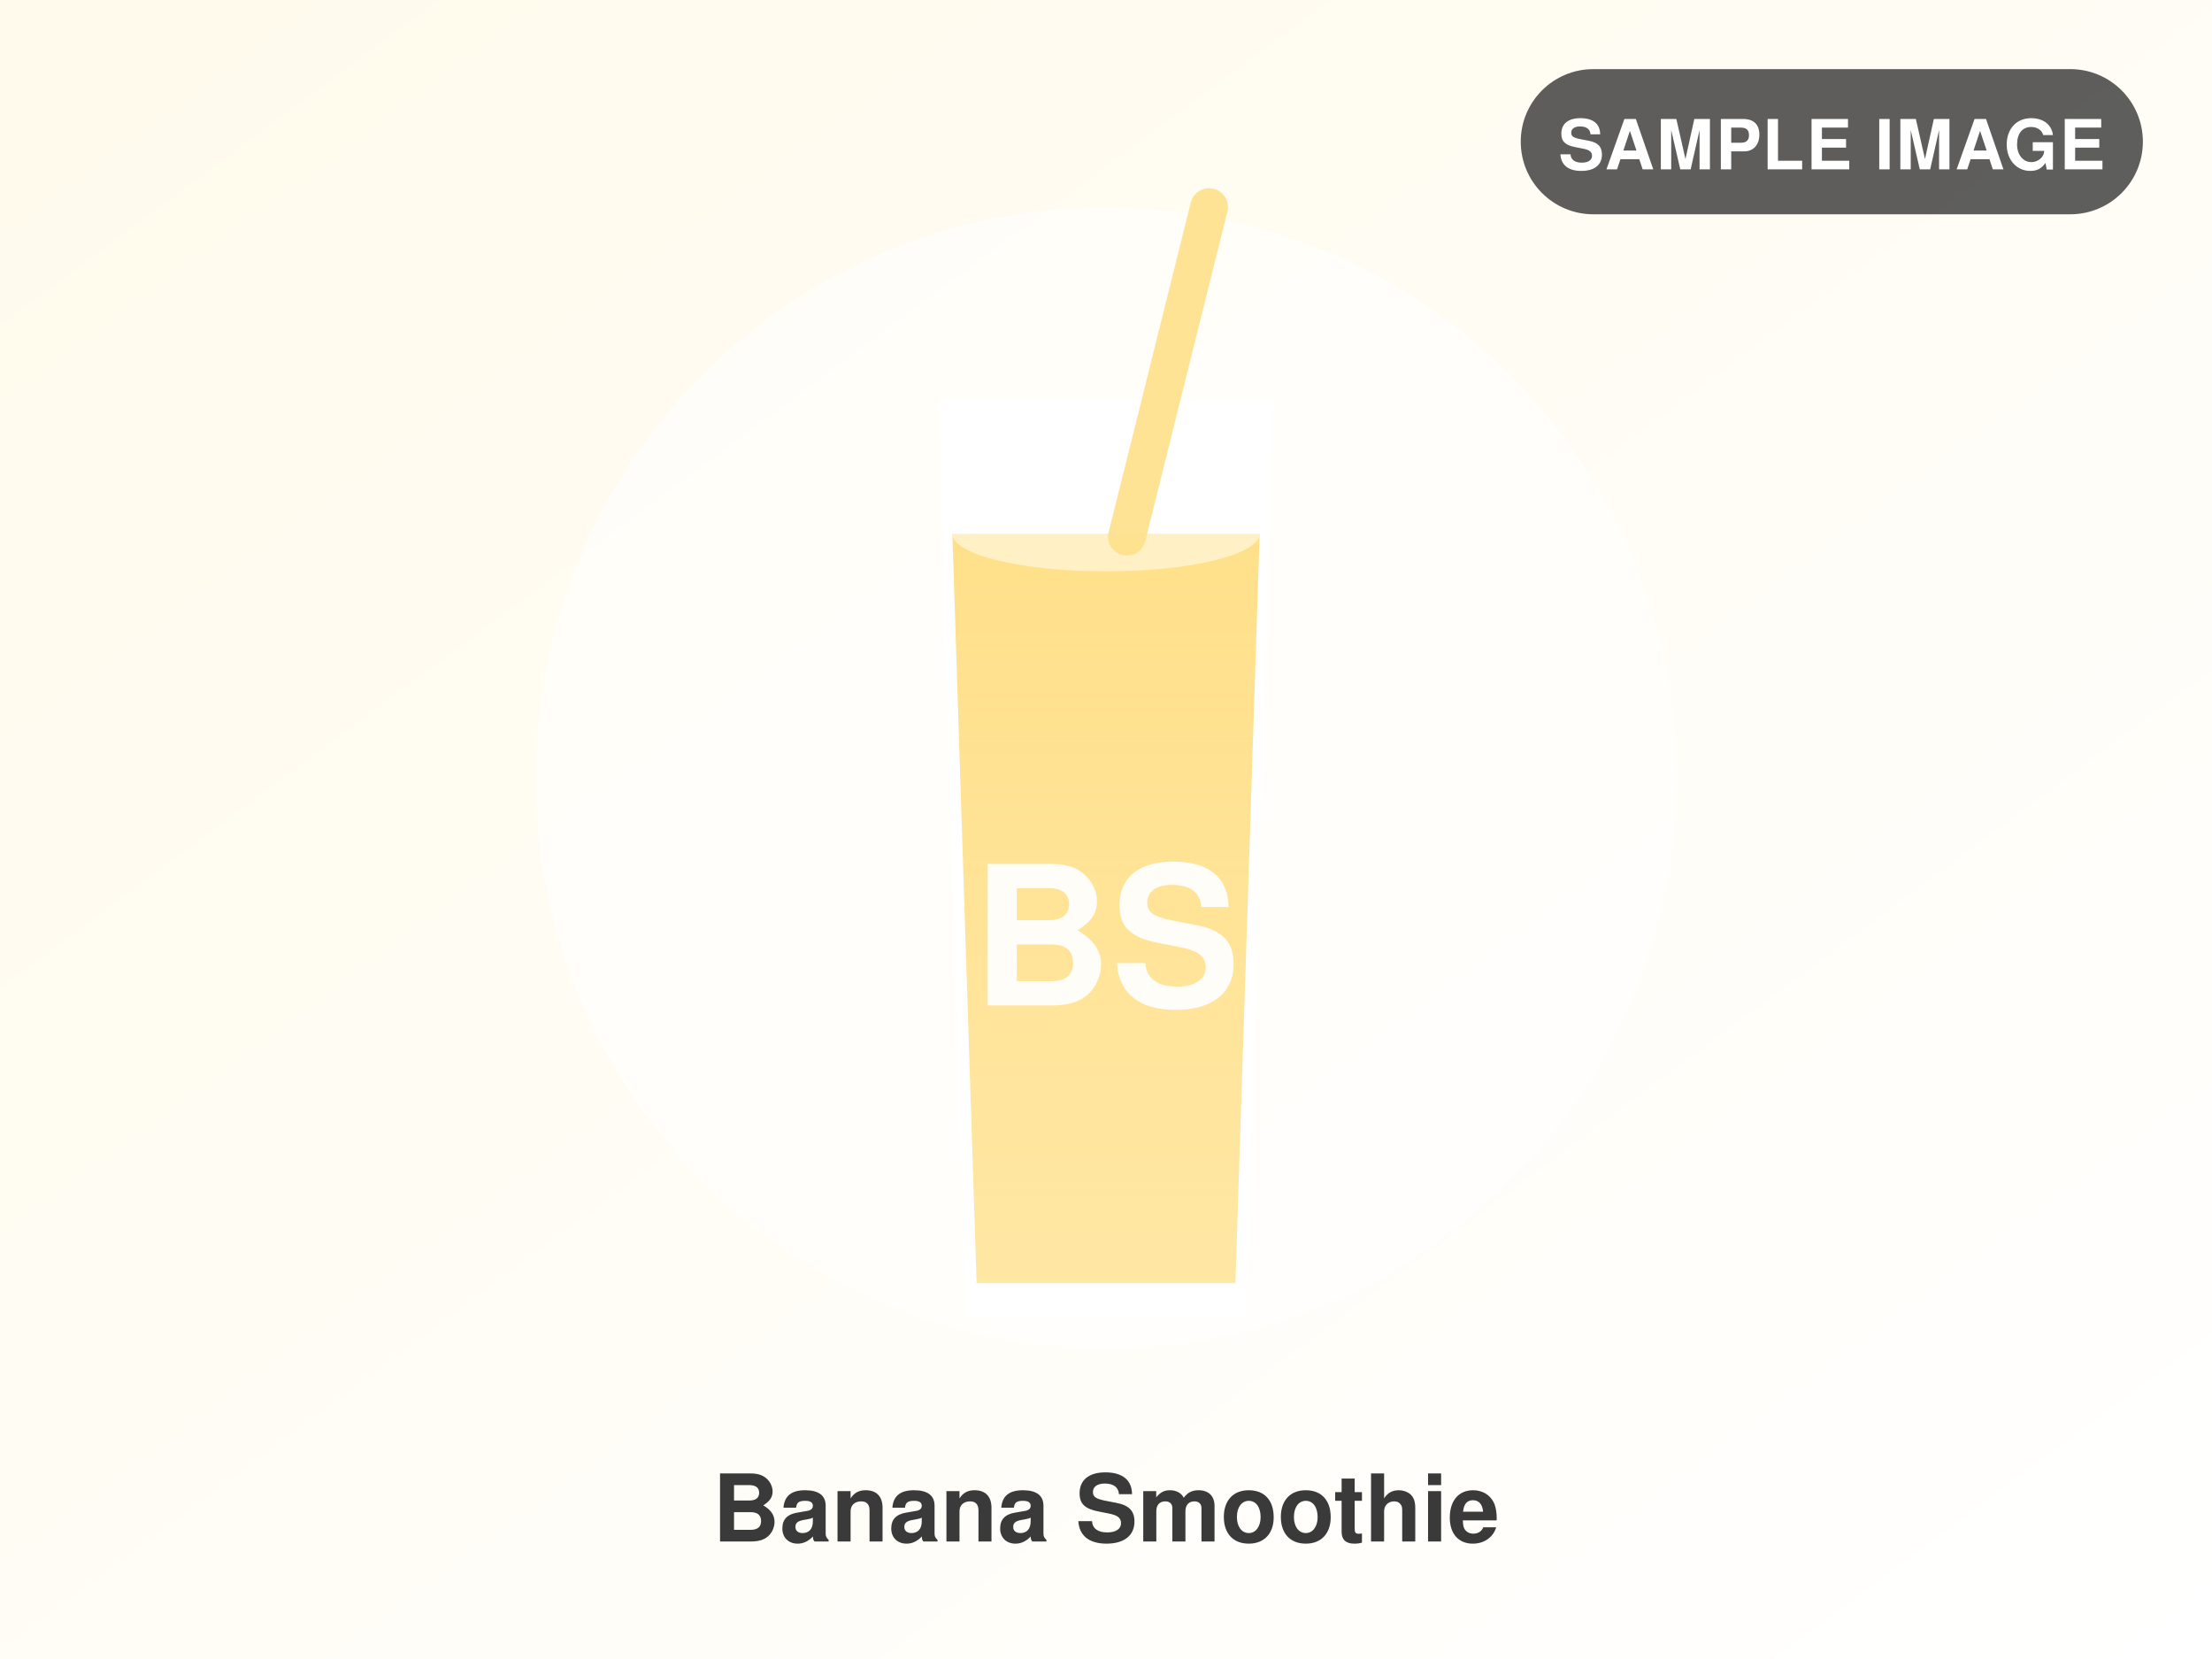
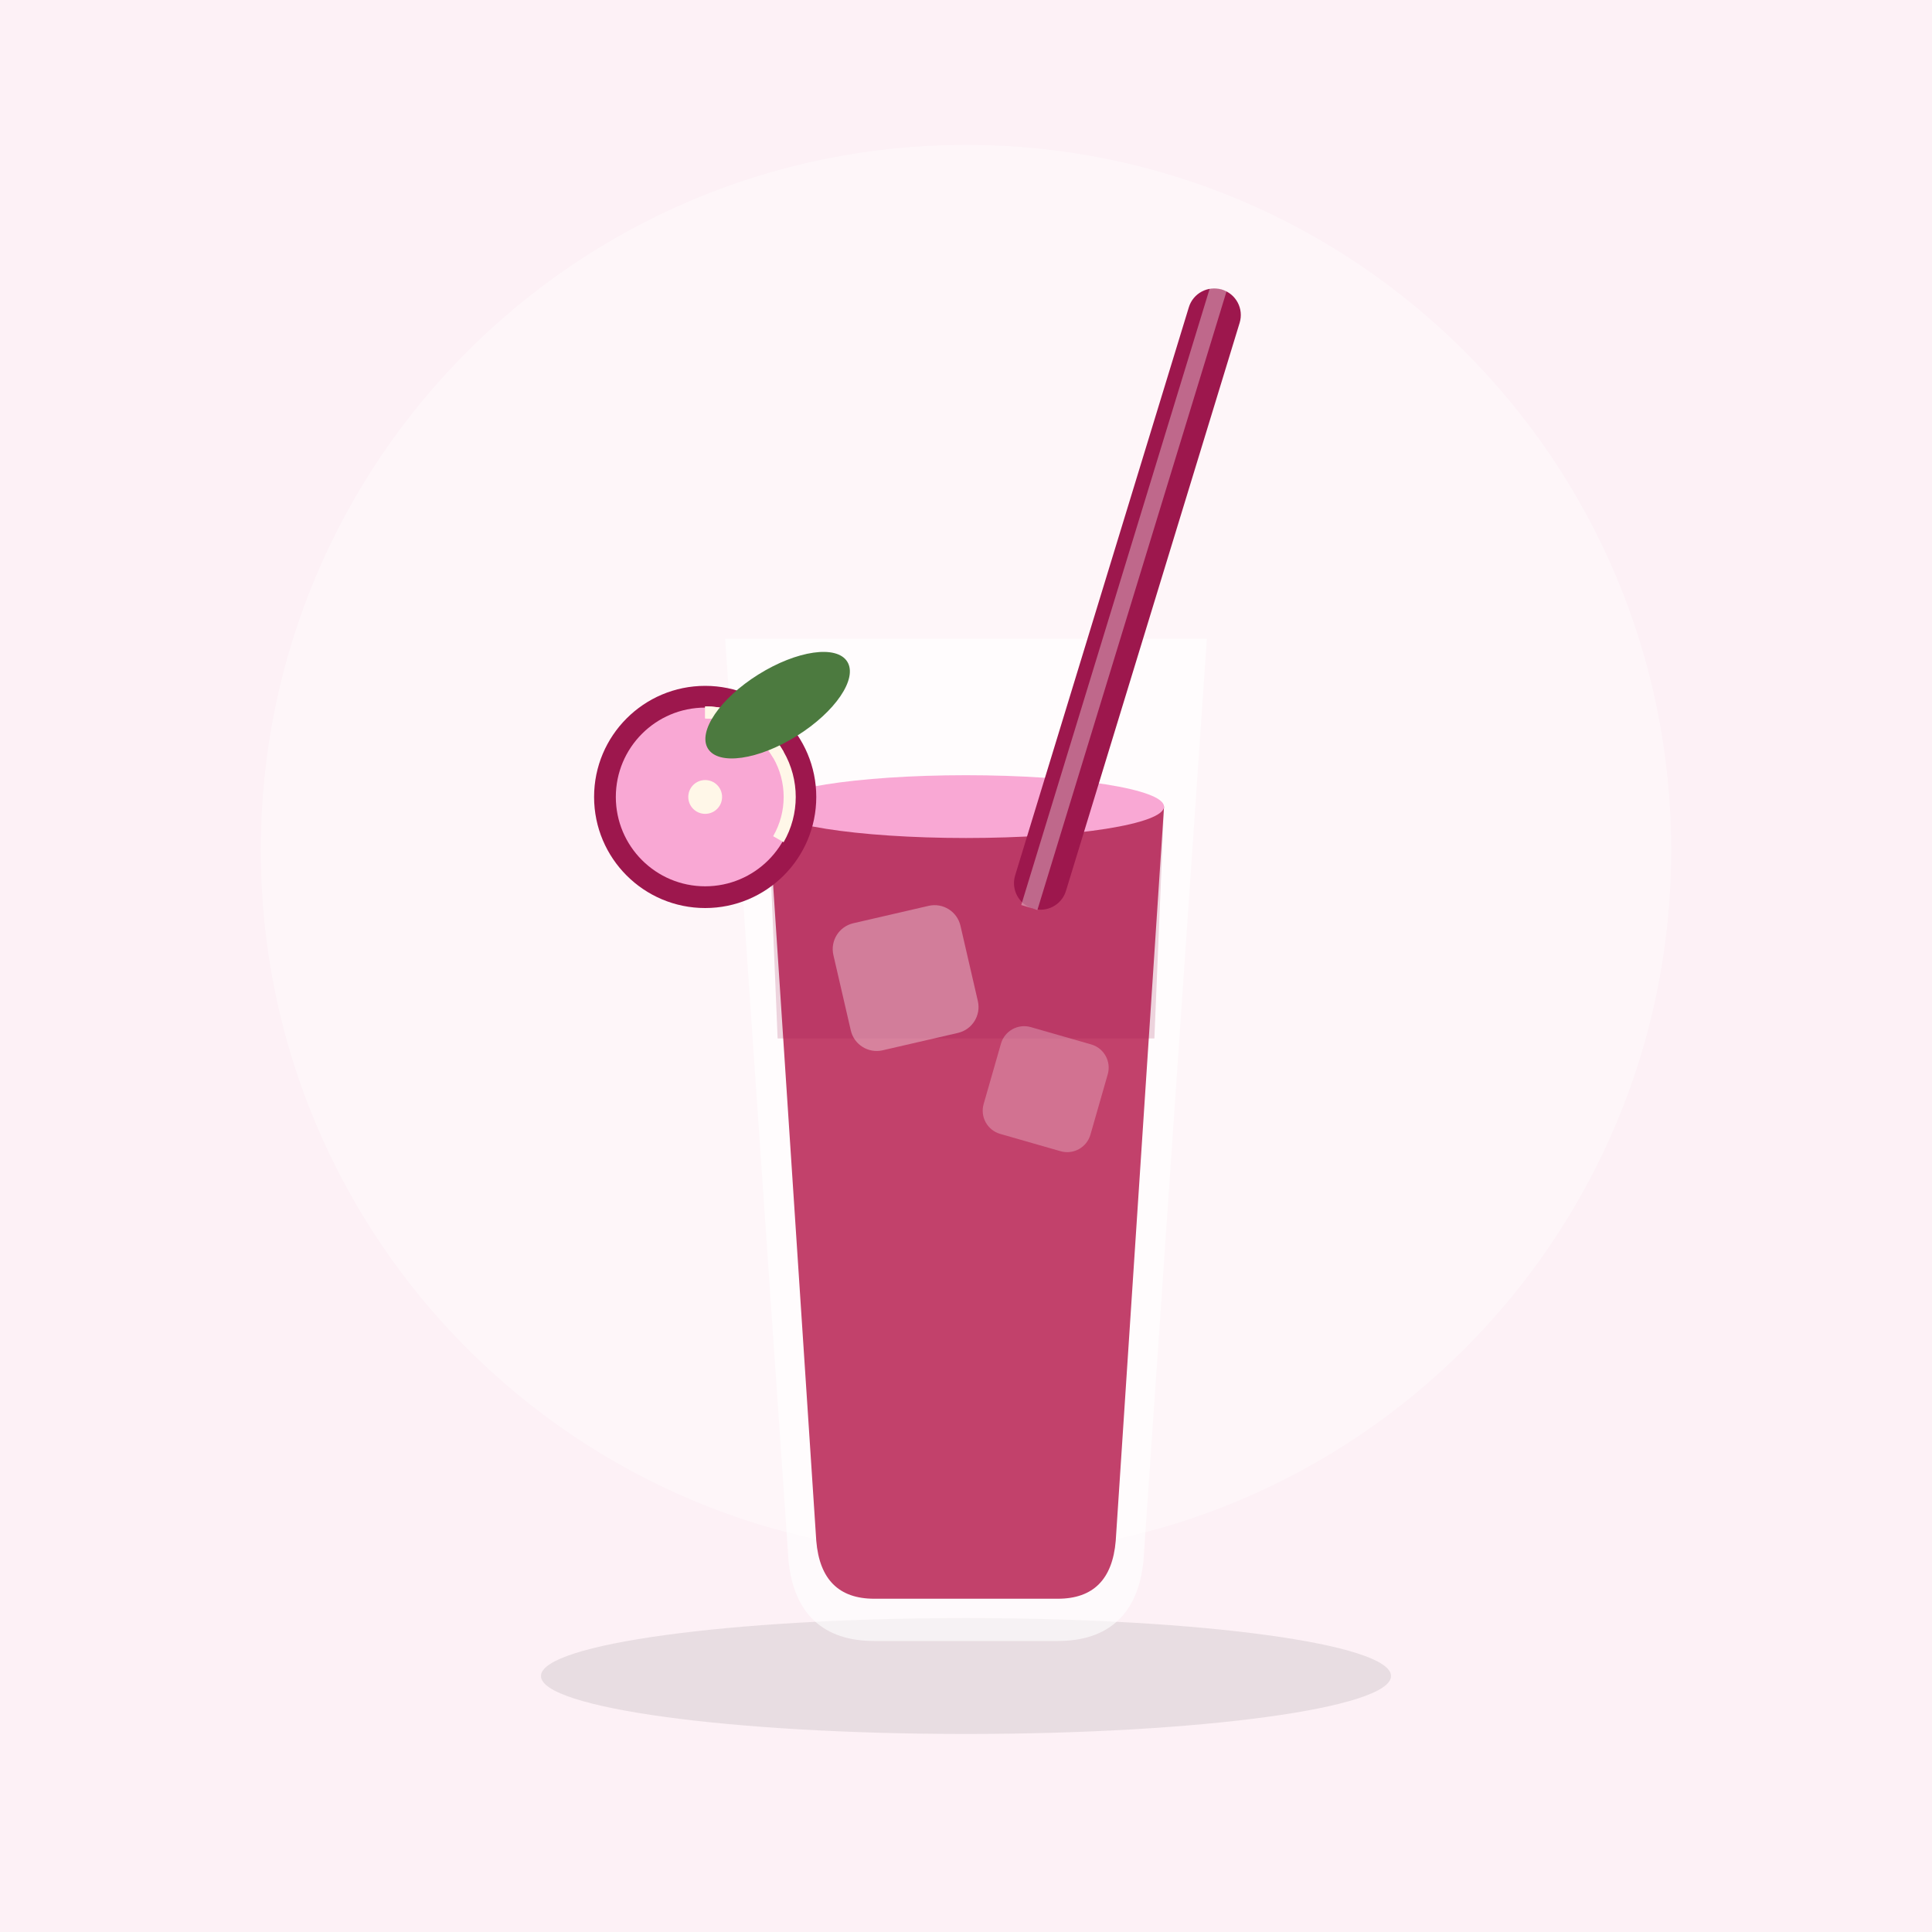
- <svg xmlns="http://www.w3.org/2000/svg" viewBox="0 0 640 480" width="640" height="480" role="img" aria-label="Banana Smoothie — sample illustration">
-   <defs>
-     <linearGradient id="bg" x1="0" y1="0" x2="1" y2="1">
-       <stop offset="0" stop-color="#fffaeb" />
-       <stop offset="1" stop-color="#ffffff" />
-     </linearGradient>
-     <linearGradient id="juice" x1="0" y1="0" x2="0" y2="1">
-       <stop offset="0" stop-color="#ffe08a" />
-       <stop offset="1" stop-color="#ffe08a" stop-opacity="0.78" />
-     </linearGradient>
-   </defs>
-   <rect width="640" height="480" fill="url(#bg)" />
-   <circle cx="320" cy="225" r="165" fill="#ffffff" opacity="0.55" />
-   <g transform="translate(320 248) scale(0.78)">
-     <path d="M-62 -170 L62 -170 L52 170 L-52 170 Z" fill="#ffffff" opacity="0.92" />
-     <path d="M-57 -120 L57 -120 L48 158 L-48 158 Z" fill="url(#juice)" />
-     <ellipse cx="0" cy="-120" rx="57" ry="14" fill="#ffffff" opacity="0.5" />
-     <rect x="16" y="-250" width="14" height="140" rx="7" fill="#ffe08a" opacity="0.9" transform="rotate(14 23 -180)" />
-     <text x="0" y="55" text-anchor="middle" font-family="Helvetica,Arial,sans-serif" font-size="72" font-weight="700" fill="#ffffff" opacity="0.92">BS</text>
-   </g>
-   <text x="320" y="446" text-anchor="middle" font-family="Helvetica,Arial,sans-serif" font-size="27" font-weight="600" fill="#3a3a3a">Banana Smoothie</text>
+ <svg xmlns="http://www.w3.org/2000/svg" viewBox="0 0 800 800" width="800" height="800" role="img" aria-label="MnM sample product illustration">
+   <rect width="800" height="800" fill="#FDF1F6" />
+   <circle cx="400" cy="352" r="292" fill="#fff" opacity="0.38" />
+   <ellipse cx="400" cy="694" rx="176" ry="24" fill="#2C2A27" opacity="0.10" />
  <g>
-     <rect x="440" y="20" width="180" height="42" rx="21" fill="#3a3a3a" opacity="0.82" />
-     <text x="530" y="49" text-anchor="middle" font-family="Helvetica,Arial,sans-serif" font-size="20" font-weight="700" fill="#ffffff" letter-spacing="0.5">SAMPLE IMAGE</text>
+     <path d="M304 268 H496 L470 646 Q467 676 438 676 H362 Q333 676 330 646 Z" fill="#FFFFFF" opacity="0.62" stroke="#FFFFFF" stroke-width="7" />
+     <path d="M318 334 H482 L462 638 Q460 662 438 662 H362 Q340 662 338 638 Z" fill="#C2416B" />
+     <path d="M318 334 H482 L478 430 H322 Z" fill="#9D174D" opacity="0.18" />
+     <ellipse cx="400" cy="334" rx="82" ry="13" fill="#F9A8D4" />
+     <rect x="348" y="378" width="54" height="54" rx="11" fill="#FFFFFF" opacity="0.34" transform="rotate(-13 375 405)" />
+     <rect x="410" y="428" width="46" height="46" rx="10" fill="#FFFFFF" opacity="0.26" transform="rotate(16 433 451)" />
+     <g transform="rotate(17 452 300)">
+       <rect x="440" y="112" width="22" height="268" rx="11" fill="#9D174D" />
+       <rect x="446" y="112" width="7" height="268" fill="#FFFFFF" opacity="0.35" />
+     </g>
+     <circle cx="292" cy="330" r="46" fill="#9D174D" />
+     <circle cx="292" cy="330" r="37" fill="#F9A8D4" />
+     <path d="M292 295 A 35 35 0 0 1 292 295" stroke="#FFF7E8" stroke-width="5" fill="none" />
+     <path d="M292 295 A 35 35 0 0 1 322.311 312.5" stroke="#FFF7E8" stroke-width="5" fill="none" />
+     <path d="M292 295 A 35 35 0 0 1 322.311 347.5" stroke="#FFF7E8" stroke-width="5" fill="none" />
+     <circle cx="292" cy="330" r="7" fill="#FFF7E8" />
+     <ellipse cx="322" cy="292" rx="34" ry="15" fill="#4C7A3F" transform="rotate(-32 322 292)" />
  </g>
</svg>
